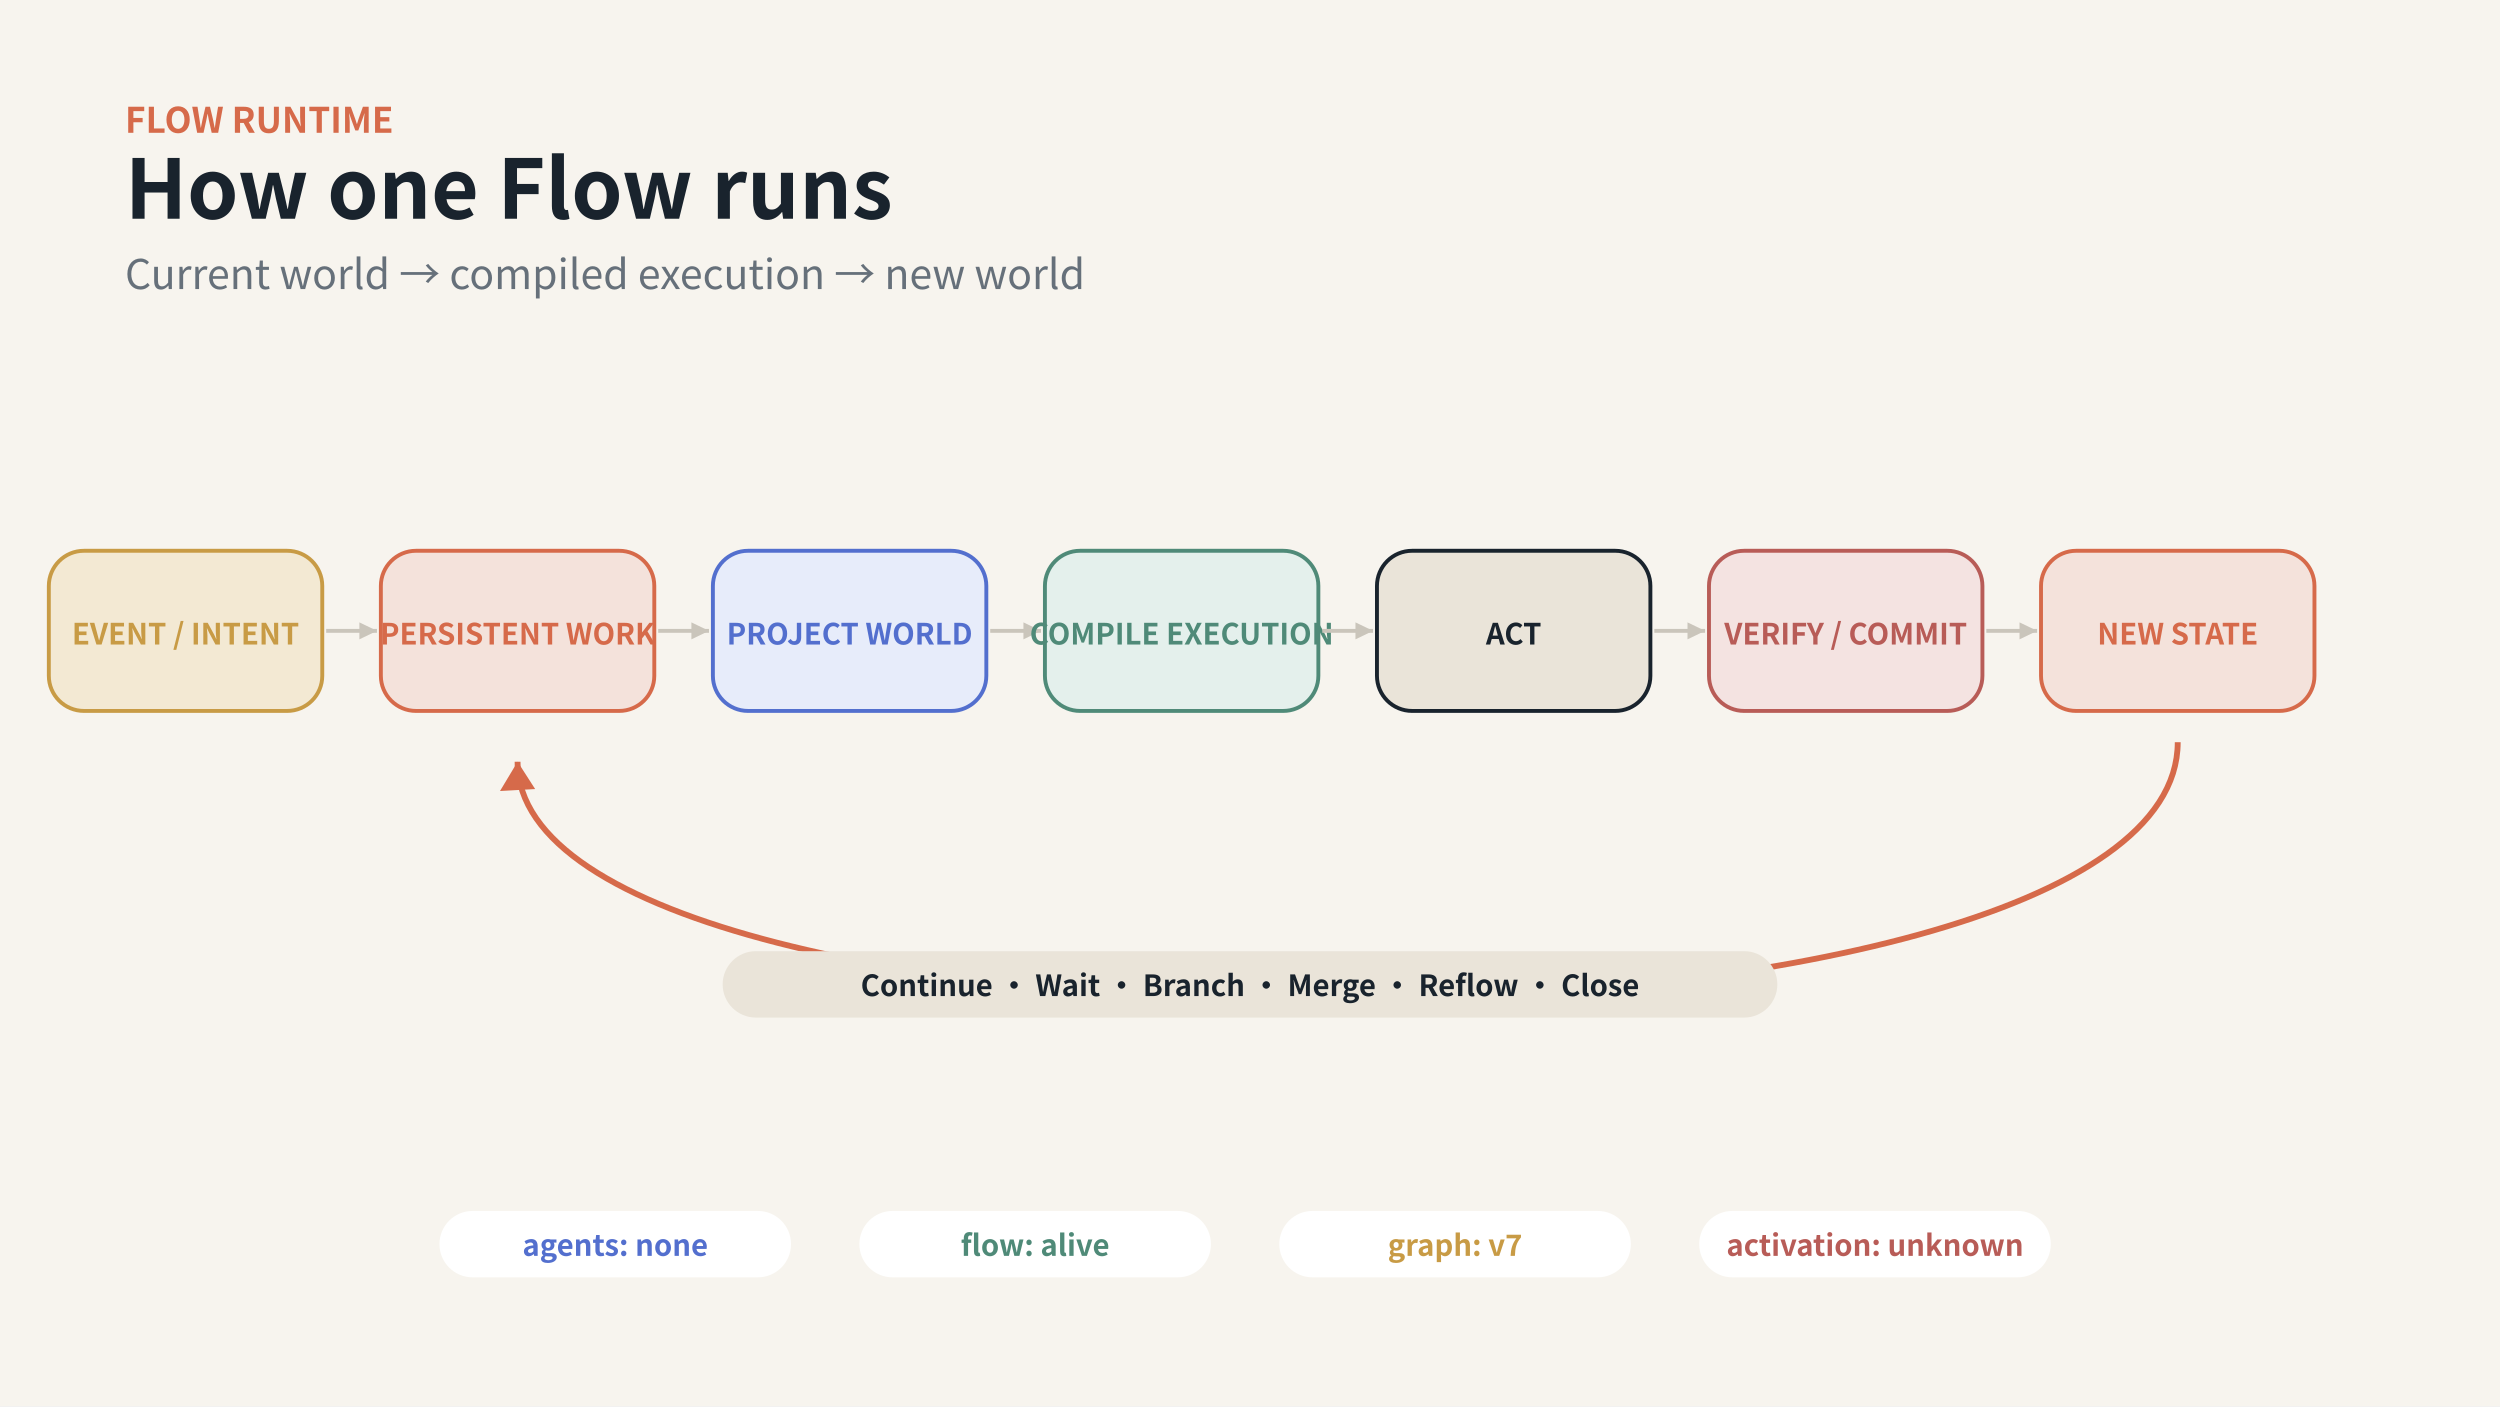
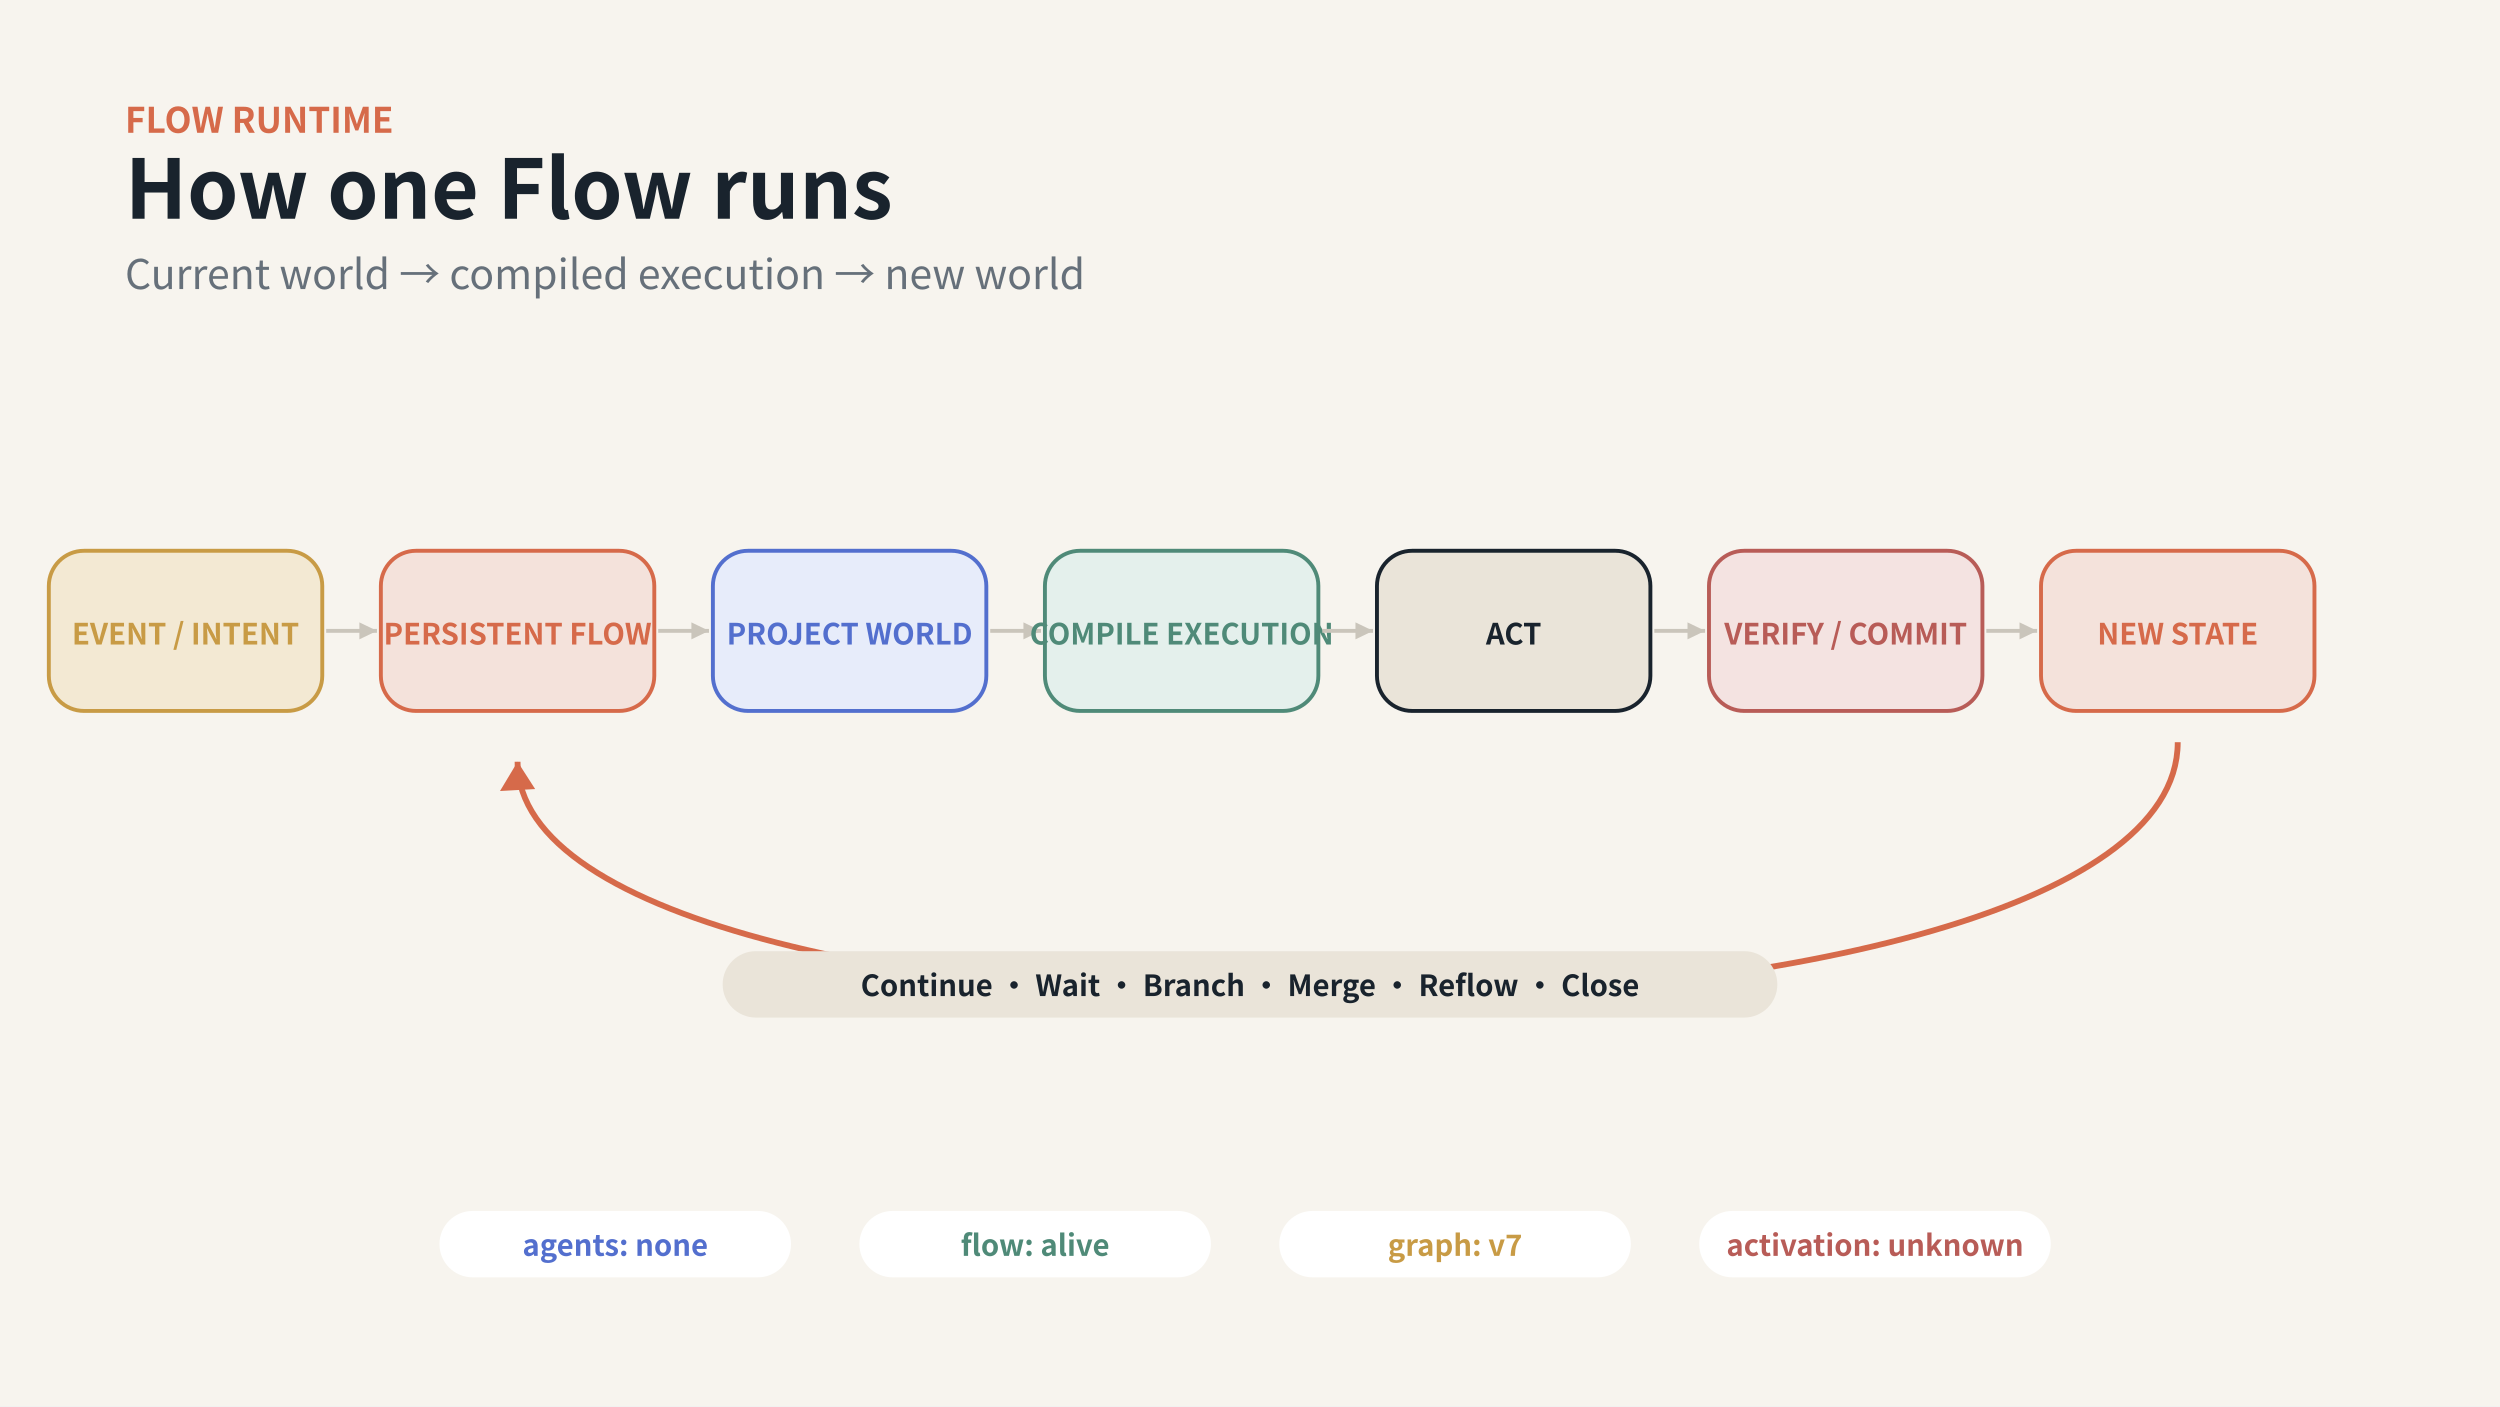
<svg xmlns="http://www.w3.org/2000/svg" baseProfile="full" height="720" version="1.1" viewBox="0 0 1280 720" width="1280">
  <defs />
  <rect fill="#F7F4EE" height="720" width="1280" x="0" y="0" />
  <text fill="#D66A4A" font-family="Noto Sans CJK SC, Noto Sans, Arial, sans-serif" font-size="18" font-weight="750" opacity="1" text-anchor="start" x="64" y="68">FLOW RUNTIME</text>
  <text fill="#19232D" font-family="Noto Sans CJK SC, Noto Sans, Arial, sans-serif" font-size="42" font-weight="780" opacity="1" text-anchor="start" x="64" y="112">How one Flow runs</text>
  <text fill="#66707A" font-family="Noto Sans CJK SC, Noto Sans, Arial, sans-serif" font-size="21" font-weight="400" opacity="1" text-anchor="start" x="64" y="148">Current world → compiled execution → new world</text>
  <rect fill="#F3E9D3" height="82" opacity="1" rx="18" ry="18" stroke="#C89B45" stroke-width="2" width="140" x="25" y="282" />
  <text fill="#C89B45" font-family="Noto Sans CJK SC, Noto Sans, Arial, sans-serif" font-size="15" font-weight="720" opacity="1" text-anchor="middle" x="95" y="330">EVENT / INTENT</text>
  <line opacity="1" stroke="#CAC5BB" stroke-width="2" x1="167" x2="193" y1="323" y2="323" />
  <polygon fill="#CAC5BB" points="193,323 183.996,327.35 183.996,318.65" />
  <rect fill="#F4E2DB" height="82" opacity="1" rx="18" ry="18" stroke="#D66A4A" stroke-width="2" width="140" x="195" y="282" />
-   <text fill="#D66A4A" font-family="Noto Sans CJK SC, Noto Sans, Arial, sans-serif" font-size="15" font-weight="720" opacity="1" text-anchor="middle" x="265" y="330">PERSISTENT WORK</text>
+   <text fill="#D66A4A" font-family="Noto Sans CJK SC, Noto Sans, Arial, sans-serif" font-size="15" font-weight="720" opacity="1" text-anchor="middle" x="265" y="330">PERSISTENT FLOW</text>
  <line opacity="1" stroke="#CAC5BB" stroke-width="2" x1="337" x2="363" y1="323" y2="323" />
  <polygon fill="#CAC5BB" points="363,323 353.996,327.35 353.996,318.65" />
  <rect fill="#E7ECFA" height="82" opacity="1" rx="18" ry="18" stroke="#536FCE" stroke-width="2" width="140" x="365" y="282" />
  <text fill="#536FCE" font-family="Noto Sans CJK SC, Noto Sans, Arial, sans-serif" font-size="15" font-weight="720" opacity="1" text-anchor="middle" x="435" y="330">PROJECT WORLD</text>
  <line opacity="1" stroke="#CAC5BB" stroke-width="2" x1="507" x2="533" y1="323" y2="323" />
  <polygon fill="#CAC5BB" points="533,323 523.996,327.35 523.996,318.65" />
  <rect fill="#E4F0EC" height="82" opacity="1" rx="18" ry="18" stroke="#4F8A78" stroke-width="2" width="140" x="535" y="282" />
  <text fill="#4F8A78" font-family="Noto Sans CJK SC, Noto Sans, Arial, sans-serif" font-size="15" font-weight="720" opacity="1" text-anchor="middle" x="605" y="330">COMPILE EXECUTION</text>
  <line opacity="1" stroke="#CAC5BB" stroke-width="2" x1="677" x2="703" y1="323" y2="323" />
  <polygon fill="#CAC5BB" points="703,323 693.996,327.35 693.996,318.65" />
  <rect fill="#EAE4D9" height="82" opacity="1" rx="18" ry="18" stroke="#19232D" stroke-width="2" width="140" x="705" y="282" />
  <text fill="#19232D" font-family="Noto Sans CJK SC, Noto Sans, Arial, sans-serif" font-size="15" font-weight="720" opacity="1" text-anchor="middle" x="775" y="330">ACT</text>
  <line opacity="1" stroke="#CAC5BB" stroke-width="2" x1="847" x2="873" y1="323" y2="323" />
  <polygon fill="#CAC5BB" points="873,323 863.996,327.35 863.996,318.65" />
  <rect fill="#F4E3E1" height="82" opacity="1" rx="18" ry="18" stroke="#B85C57" stroke-width="2" width="140" x="875" y="282" />
  <text fill="#B85C57" font-family="Noto Sans CJK SC, Noto Sans, Arial, sans-serif" font-size="15" font-weight="720" opacity="1" text-anchor="middle" x="945" y="330">VERIFY / COMMIT</text>
  <line opacity="1" stroke="#CAC5BB" stroke-width="2" x1="1017" x2="1043" y1="323" y2="323" />
  <polygon fill="#CAC5BB" points="1043,323 1033.996,327.35 1033.996,318.65" />
  <rect fill="#F4E2DB" height="82" opacity="1" rx="18" ry="18" stroke="#D66A4A" stroke-width="2" width="140" x="1045" y="282" />
  <text fill="#D66A4A" font-family="Noto Sans CJK SC, Noto Sans, Arial, sans-serif" font-size="15" font-weight="720" opacity="1" text-anchor="middle" x="1115" y="330">NEW STATE</text>
  <path d="M 1115 380 C 1115 555, 265 555, 265 390" fill="none" stroke="#D66A4A" stroke-width="3" />
  <polygon fill="#D66A4A" points="265,390 256,405 274,404" />
  <rect fill="#EAE4D9" height="34" opacity="1" rx="17" ry="17" stroke="none" stroke-width="0" width="540" x="370" y="487" />
  <text fill="#19232D" font-family="Noto Sans CJK SC, Noto Sans, Arial, sans-serif" font-size="15" font-weight="600" opacity="1" text-anchor="middle" x="640.0" y="510">Continue · Wait · Branch · Merge · Reflow · Close</text>
  <rect fill="#FFFFFF" height="34" opacity="1" rx="17" ry="17" stroke="none" stroke-width="0" width="180" x="225" y="620" />
  <text fill="#536FCE" font-family="Noto Sans CJK SC, Noto Sans, Arial, sans-serif" font-size="15" font-weight="600" opacity="1" text-anchor="middle" x="315.0" y="643">agents: none</text>
  <rect fill="#FFFFFF" height="34" opacity="1" rx="17" ry="17" stroke="none" stroke-width="0" width="180" x="440" y="620" />
  <text fill="#4F8A78" font-family="Noto Sans CJK SC, Noto Sans, Arial, sans-serif" font-size="15" font-weight="600" opacity="1" text-anchor="middle" x="530.0" y="643">flow: alive</text>
  <rect fill="#FFFFFF" height="34" opacity="1" rx="17" ry="17" stroke="none" stroke-width="0" width="180" x="655" y="620" />
  <text fill="#C89B45" font-family="Noto Sans CJK SC, Noto Sans, Arial, sans-serif" font-size="15" font-weight="600" opacity="1" text-anchor="middle" x="745.0" y="643">graph: v7</text>
  <rect fill="#FFFFFF" height="34" opacity="1" rx="17" ry="17" stroke="none" stroke-width="0" width="180" x="870" y="620" />
  <text fill="#B85C57" font-family="Noto Sans CJK SC, Noto Sans, Arial, sans-serif" font-size="15" font-weight="600" opacity="1" text-anchor="middle" x="960.0" y="643">activation: unknown</text>
</svg>
